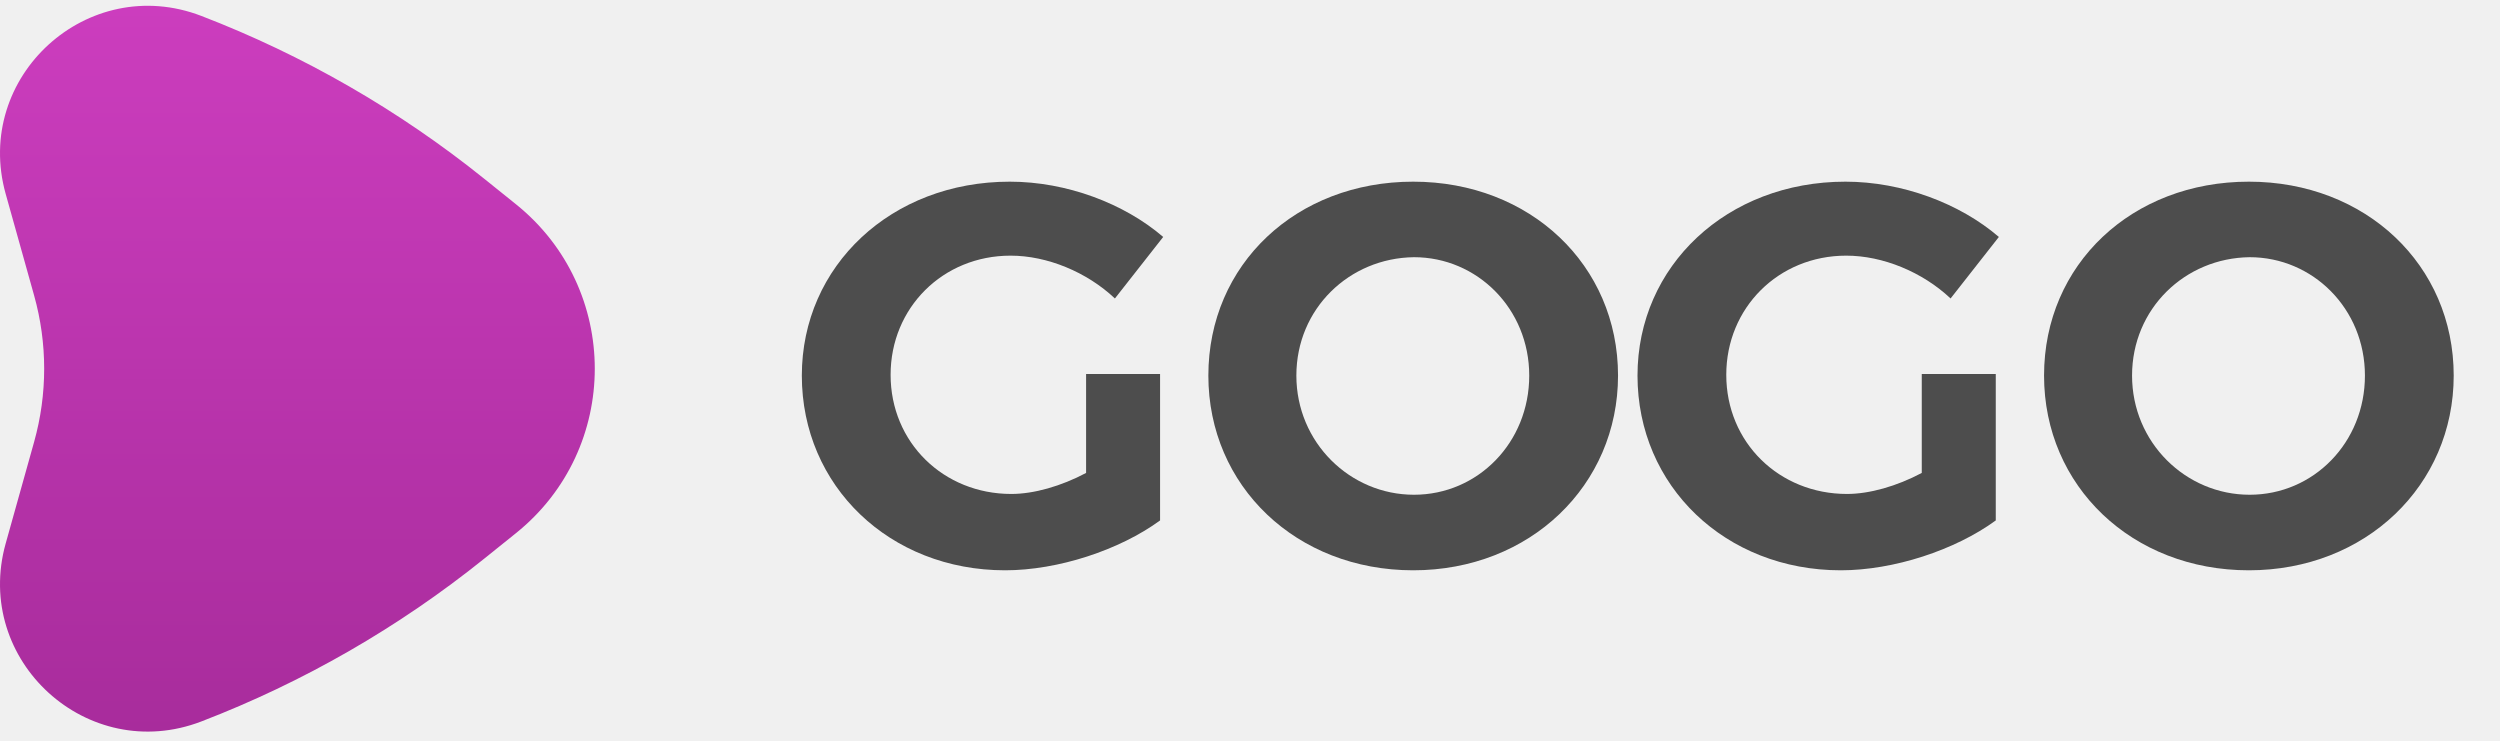
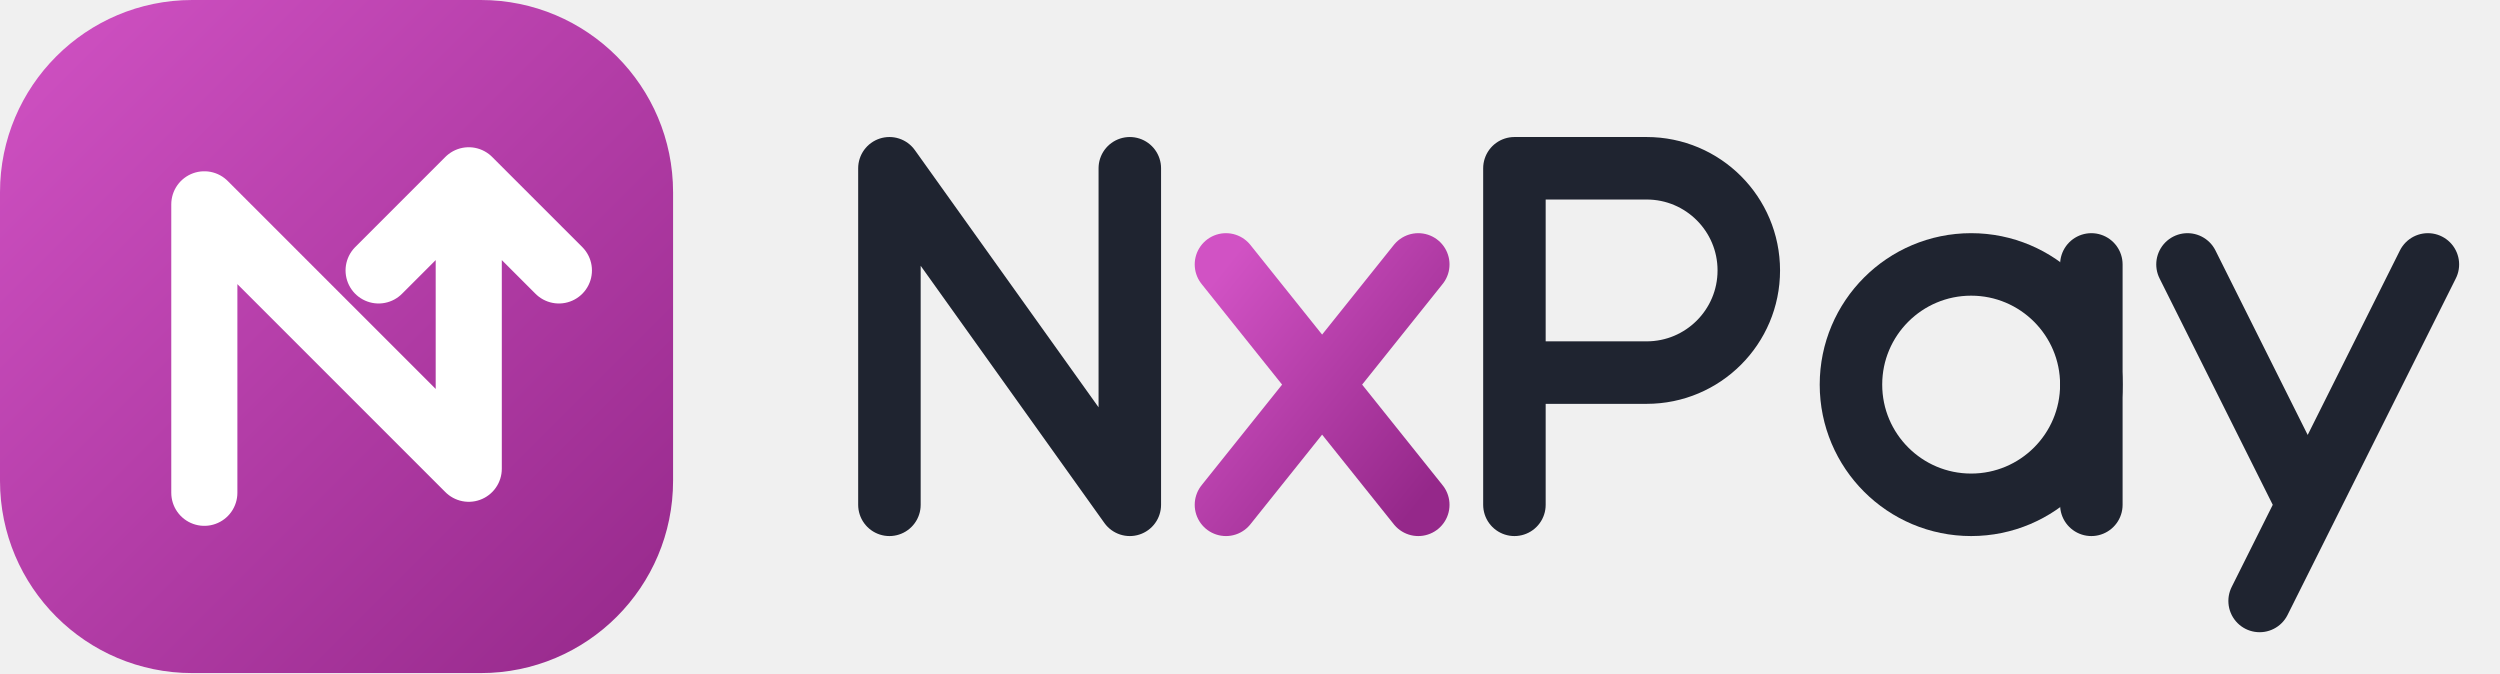
- <svg xmlns="http://www.w3.org/2000/svg" width="108" height="32" viewBox="0 0 108 32" fill="none">
-   <path d="M46.885 16.158H50.115V22.483C48.366 23.762 45.708 24.637 43.42 24.637C38.441 24.637 34.639 21.003 34.639 16.225C34.639 11.481 38.508 7.848 43.622 7.848C46.078 7.848 48.568 8.79 50.25 10.236L48.164 12.894C46.953 11.751 45.237 11.044 43.656 11.044C40.728 11.044 38.474 13.298 38.474 16.192C38.474 19.119 40.762 21.339 43.689 21.339C44.665 21.339 45.842 21.003 46.919 20.431V16.158H46.885Z" fill="#4D4D4D" />
-   <path d="M69.899 16.225C69.899 20.969 66.097 24.637 61.05 24.637C56.003 24.637 52.201 21.003 52.201 16.225C52.201 11.414 56.003 7.848 61.05 7.848C66.097 7.848 69.899 11.448 69.899 16.225ZM56.003 16.225C56.003 19.119 58.325 21.373 61.084 21.373C63.843 21.373 66.063 19.119 66.063 16.225C66.063 13.332 63.809 11.111 61.084 11.111C58.291 11.145 56.003 13.332 56.003 16.225Z" fill="#4D4D4D" />
-   <path d="M82.987 16.158H86.217V22.483C84.467 23.762 81.809 24.637 79.521 24.637C74.542 24.637 70.74 21.003 70.74 16.225C70.74 11.481 74.609 7.848 79.723 7.848C82.179 7.848 84.669 8.79 86.351 10.236L84.265 12.894C83.054 11.751 81.338 11.044 79.757 11.044C76.83 11.044 74.575 13.298 74.575 16.192C74.575 19.119 76.863 21.339 79.79 21.339C80.766 21.339 81.944 21.003 83.02 20.431V16.158H82.987Z" fill="#4D4D4D" />
-   <path d="M106 16.225C106 20.969 102.198 24.637 97.151 24.637C92.105 24.637 88.303 21.003 88.303 16.225C88.303 11.414 92.105 7.848 97.151 7.848C102.198 7.848 106 11.448 106 16.225ZM92.105 16.225C92.105 19.119 94.426 21.373 97.185 21.373C99.944 21.373 102.165 19.119 102.165 16.225C102.165 13.332 99.91 11.111 97.185 11.111C94.392 11.145 92.105 13.332 92.105 16.225Z" fill="#4D4D4D" />
-   <path d="M22.291 8.825C26.829 12.473 26.829 19.383 22.291 23.031L20.916 24.136C17.232 27.098 13.11 29.47 8.698 31.167C3.79 33.055 -1.172 28.54 0.246 23.476L1.474 19.09C2.053 17.022 2.053 14.834 1.474 12.765L0.246 8.379C-1.172 3.315 3.79 -1.199 8.698 0.688C13.11 2.386 17.232 4.758 20.916 7.72L22.291 8.825Z" fill="url(#paint0_linear_8397_15658)" />
+ <svg xmlns="http://www.w3.org/2000/svg" width="104" height="28" viewBox="0 0 104 28" fill="none">
  <defs>
-     <linearGradient id="paint0_linear_8397_15658" x1="12.847" y1="0.25" x2="12.847" y2="31.605" gradientUnits="userSpaceOnUse">
-       <stop stop-color="#CC3DBE" />
-       <stop offset="1" stop-color="#A82C9C" />
+     <linearGradient id="nxpay-g" x1="0" y1="0" x2="1" y2="1">
+       <stop stop-color="#D152C4" />
+       <stop offset="1" stop-color="#95288A" />
    </linearGradient>
  </defs>
+   <rect width="28" height="28" rx="8" fill="url(#nxpay-g)" />
+   <path d="M8.5 20.5V8.5L19.5 19.5V7.5M15.75 11.25L19.5 7.5L23.25 11.25" stroke="#fff" stroke-width="2.75" stroke-linecap="round" stroke-linejoin="round" />
+   <g stroke="#1F2430" stroke-width="2.6" stroke-linecap="round" stroke-linejoin="round">
+     <path d="M37 21V7L47 21V7" />
+     <path d="M63 21V7H68.5A4.25 4.25 0 0 1 68.5 15.5H63" />
+     <circle cx="82" cy="16" r="5" />
+     <path d="M87 11V21" />
+     <path d="M91 11L96 21M101 11L94 25" />
+   </g>
+   <path d="M51 11L59 21M59 11L51 21" stroke="url(#nxpay-g)" stroke-width="2.6" stroke-linecap="round" />
</svg>
